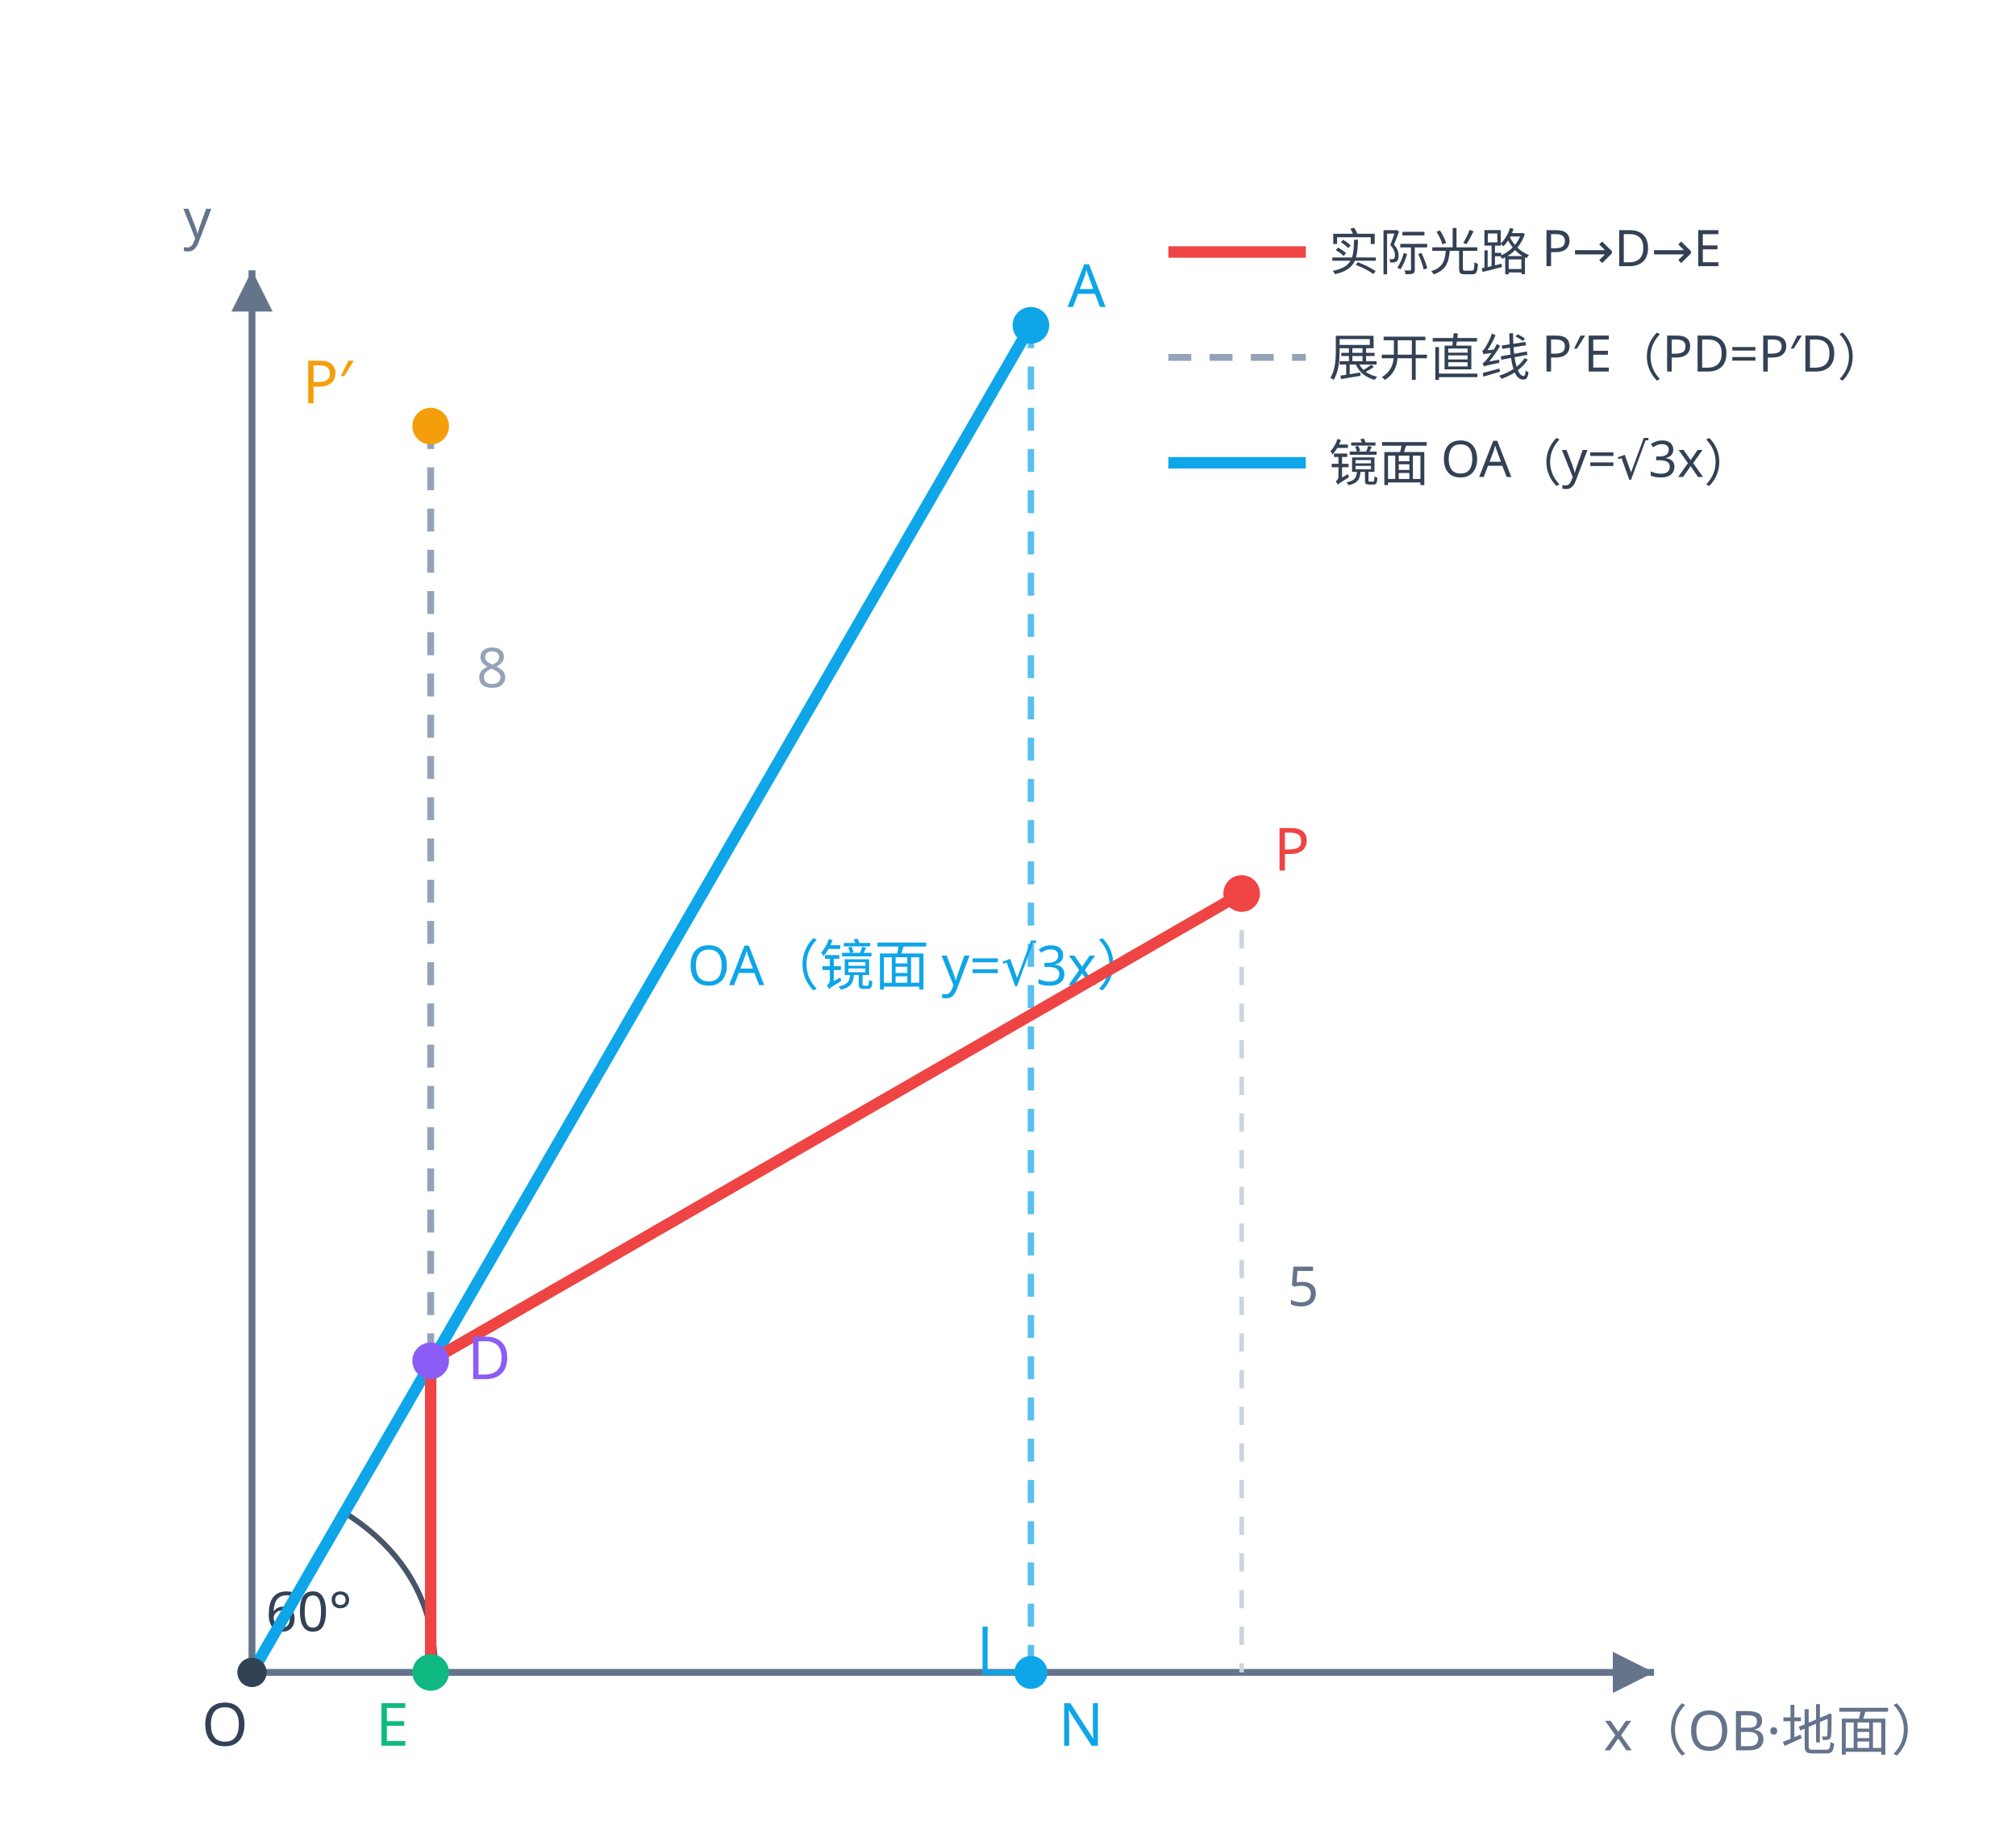
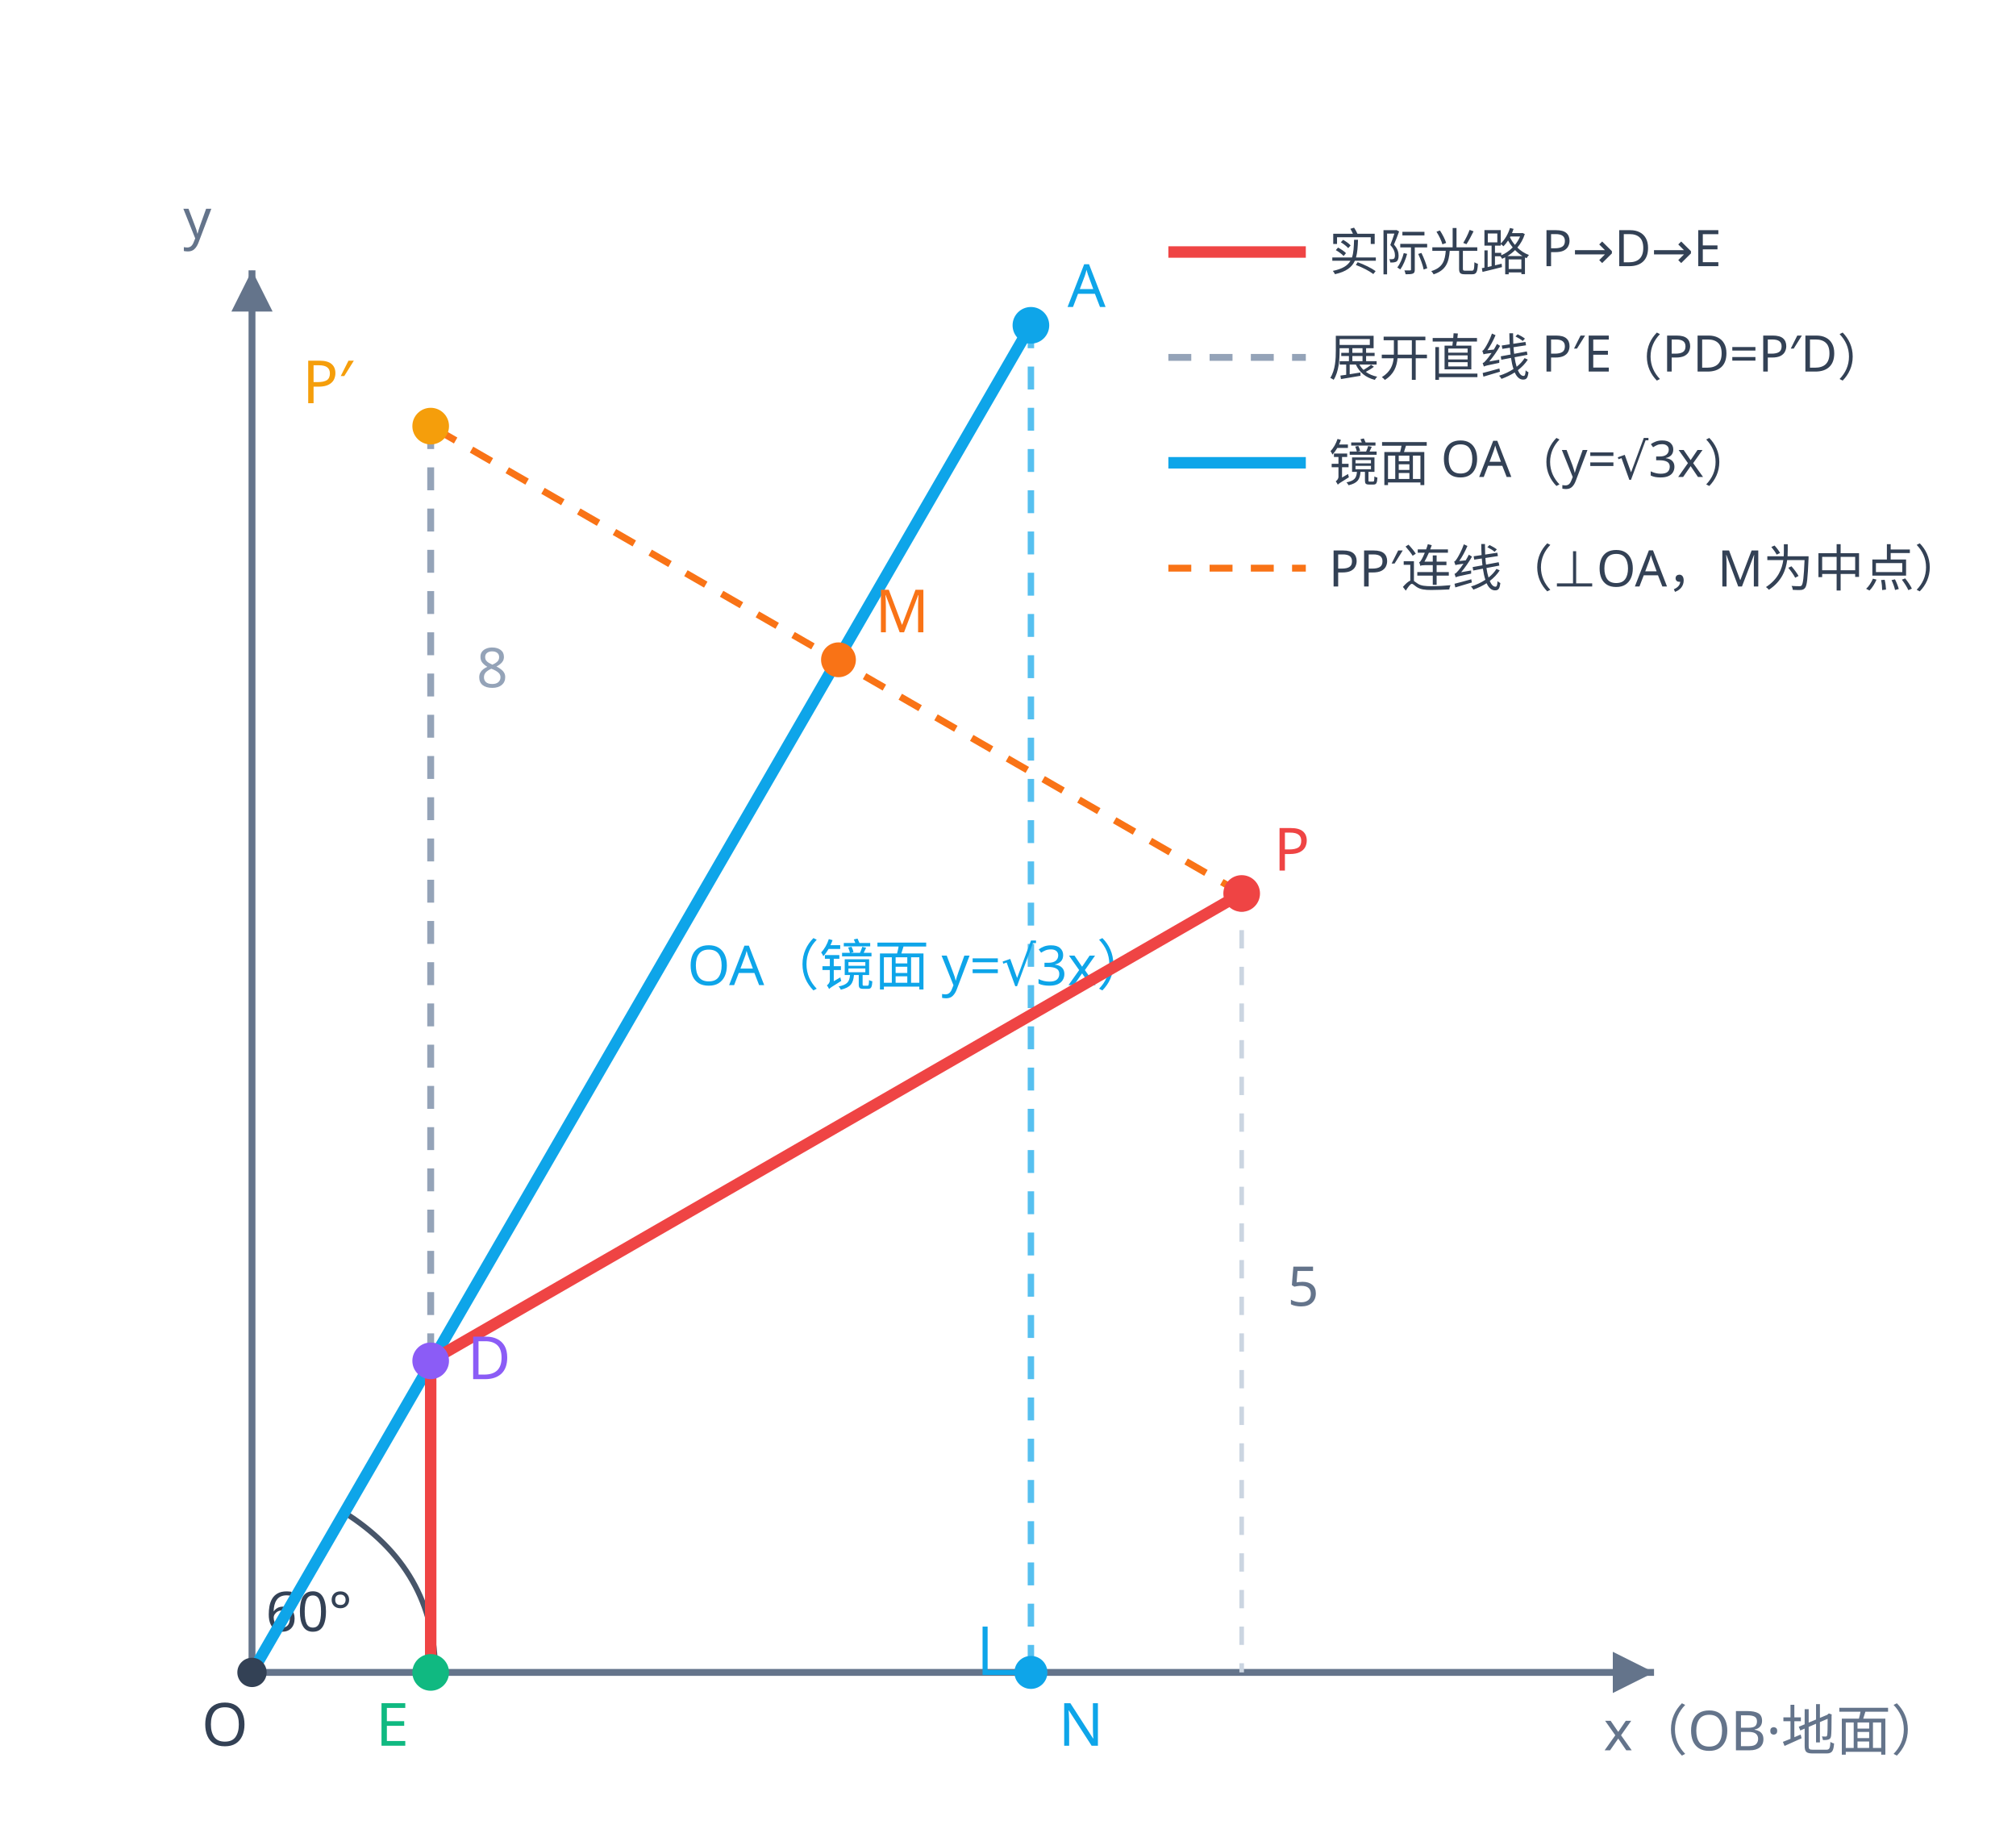
<svg xmlns="http://www.w3.org/2000/svg" viewBox="0 0 440 400" font-family="'Segoe UI','PingFang SC','Microsoft YaHei',sans-serif">
  <defs>
    <marker id="arrow" markerWidth="9" markerHeight="9" refX="6" refY="3" orient="auto">
      <path d="M0,0 L6,3 L0,6 Z" fill="#64748b" />
    </marker>
  </defs>
  <line x1="55" y1="365" x2="361" y2="365" stroke="#64748b" stroke-width="1.5" marker-end="url(#arrow)" />
  <line x1="55" y1="365" x2="55" y2="59" stroke="#64748b" stroke-width="1.5" marker-end="url(#arrow)" />
  <text x="350" y="382" fill="#64748b" font-size="12">x（OB·地面）</text>
  <text x="40" y="52" fill="#64748b" font-size="12">y</text>
  <path d="M 95 365 Q 95 342.5 75 330" fill="none" stroke="#475569" stroke-width="1.2" />
  <text x="58" y="356" fill="#334155" font-size="12">60°</text>
  <line x1="55" y1="365" x2="225" y2="71" stroke="#0ea5e9" stroke-width="2.5" />
  <text x="150" y="215" fill="#0ea5e9" font-size="12">OA（镜面 y=√3x）</text>
  <line x1="225" y1="71" x2="225" y2="365" stroke="#0ea5e9" stroke-width="1.4" stroke-dasharray="5 4" opacity="0.7" />
  <polyline points="225,365 215,365 215,355" fill="none" stroke="#0ea5e9" stroke-width="1.1" />
  <line x1="271" y1="195" x2="271" y2="365" stroke="#cbd5e1" stroke-width="1" stroke-dasharray="4 4" />
  <text x="281" y="285" fill="#64748b" font-size="12">5</text>
  <line x1="94" y1="93" x2="94" y2="297" stroke="#94a3b8" stroke-width="1.5" stroke-dasharray="5 4" />
  <line x1="94" y1="297" x2="94" y2="365" stroke="#ef4444" stroke-width="2.5" />
  <text x="104" y="150" fill="#94a3b8" font-size="12">8</text>
+   <line x1="271" y1="195" x2="94" y2="93" stroke="#f97316" stroke-width="1.5" stroke-dasharray="5 4" />
  <line x1="271" y1="195" x2="94" y2="297" stroke="#ef4444" stroke-width="2.5" />
  <circle cx="55" cy="365" r="3.2" fill="#334155" />
  <circle cx="225" cy="71" r="4" fill="#0ea5e9" />
  <circle cx="225" cy="365" r="3.6" fill="#0ea5e9" />
  <circle cx="271" cy="195" r="4" fill="#ef4444" />
  <circle cx="94" cy="93" r="4" fill="#f59e0b" />
  <circle cx="94" cy="297" r="4" fill="#8b5cf6" />
  <circle cx="94" cy="365" r="4" fill="#10b981" />
+   <circle cx="183" cy="144" r="3.8" fill="#f97316" />
  <text x="44" y="381" fill="#334155" font-size="13">O</text>
  <text x="233" y="67" fill="#0ea5e9" font-size="13">A</text>
  <text x="231" y="381" fill="#0ea5e9" font-size="13">N</text>
  <text x="278" y="190" fill="#ef4444" font-size="13">P</text>
  <text x="66" y="88" fill="#f59e0b" font-size="13">P′</text>
  <text x="102" y="301" fill="#8b5cf6" font-size="13">D</text>
  <text x="82" y="381" fill="#10b981" font-size="13">E</text>
+   <text x="191" y="138" fill="#f97316" font-size="13">M</text>
  <g font-size="11">
    <line x1="255" y1="55" x2="285" y2="55" stroke="#ef4444" stroke-width="2.5" />
    <text x="290" y="59" fill="#334155">实际光路 P→D→E</text>
    <line x1="255" y1="78" x2="285" y2="78" stroke="#94a3b8" stroke-width="1.5" stroke-dasharray="5 4" />
    <text x="290" y="82" fill="#334155">展开直线 P′E（PD=P′D）</text>
    <line x1="255" y1="101" x2="285" y2="101" stroke="#0ea5e9" stroke-width="2.5" />
    <text x="290" y="105" fill="#334155">镜面 OA（y=√3x）</text>
+     <line x1="255" y1="124" x2="285" y2="124" stroke="#f97316" stroke-width="1.5" stroke-dasharray="5 4" />
+     <text x="290" y="128" fill="#334155">PP′连线（⊥OA，M为中点）</text>
  </g>
</svg>
